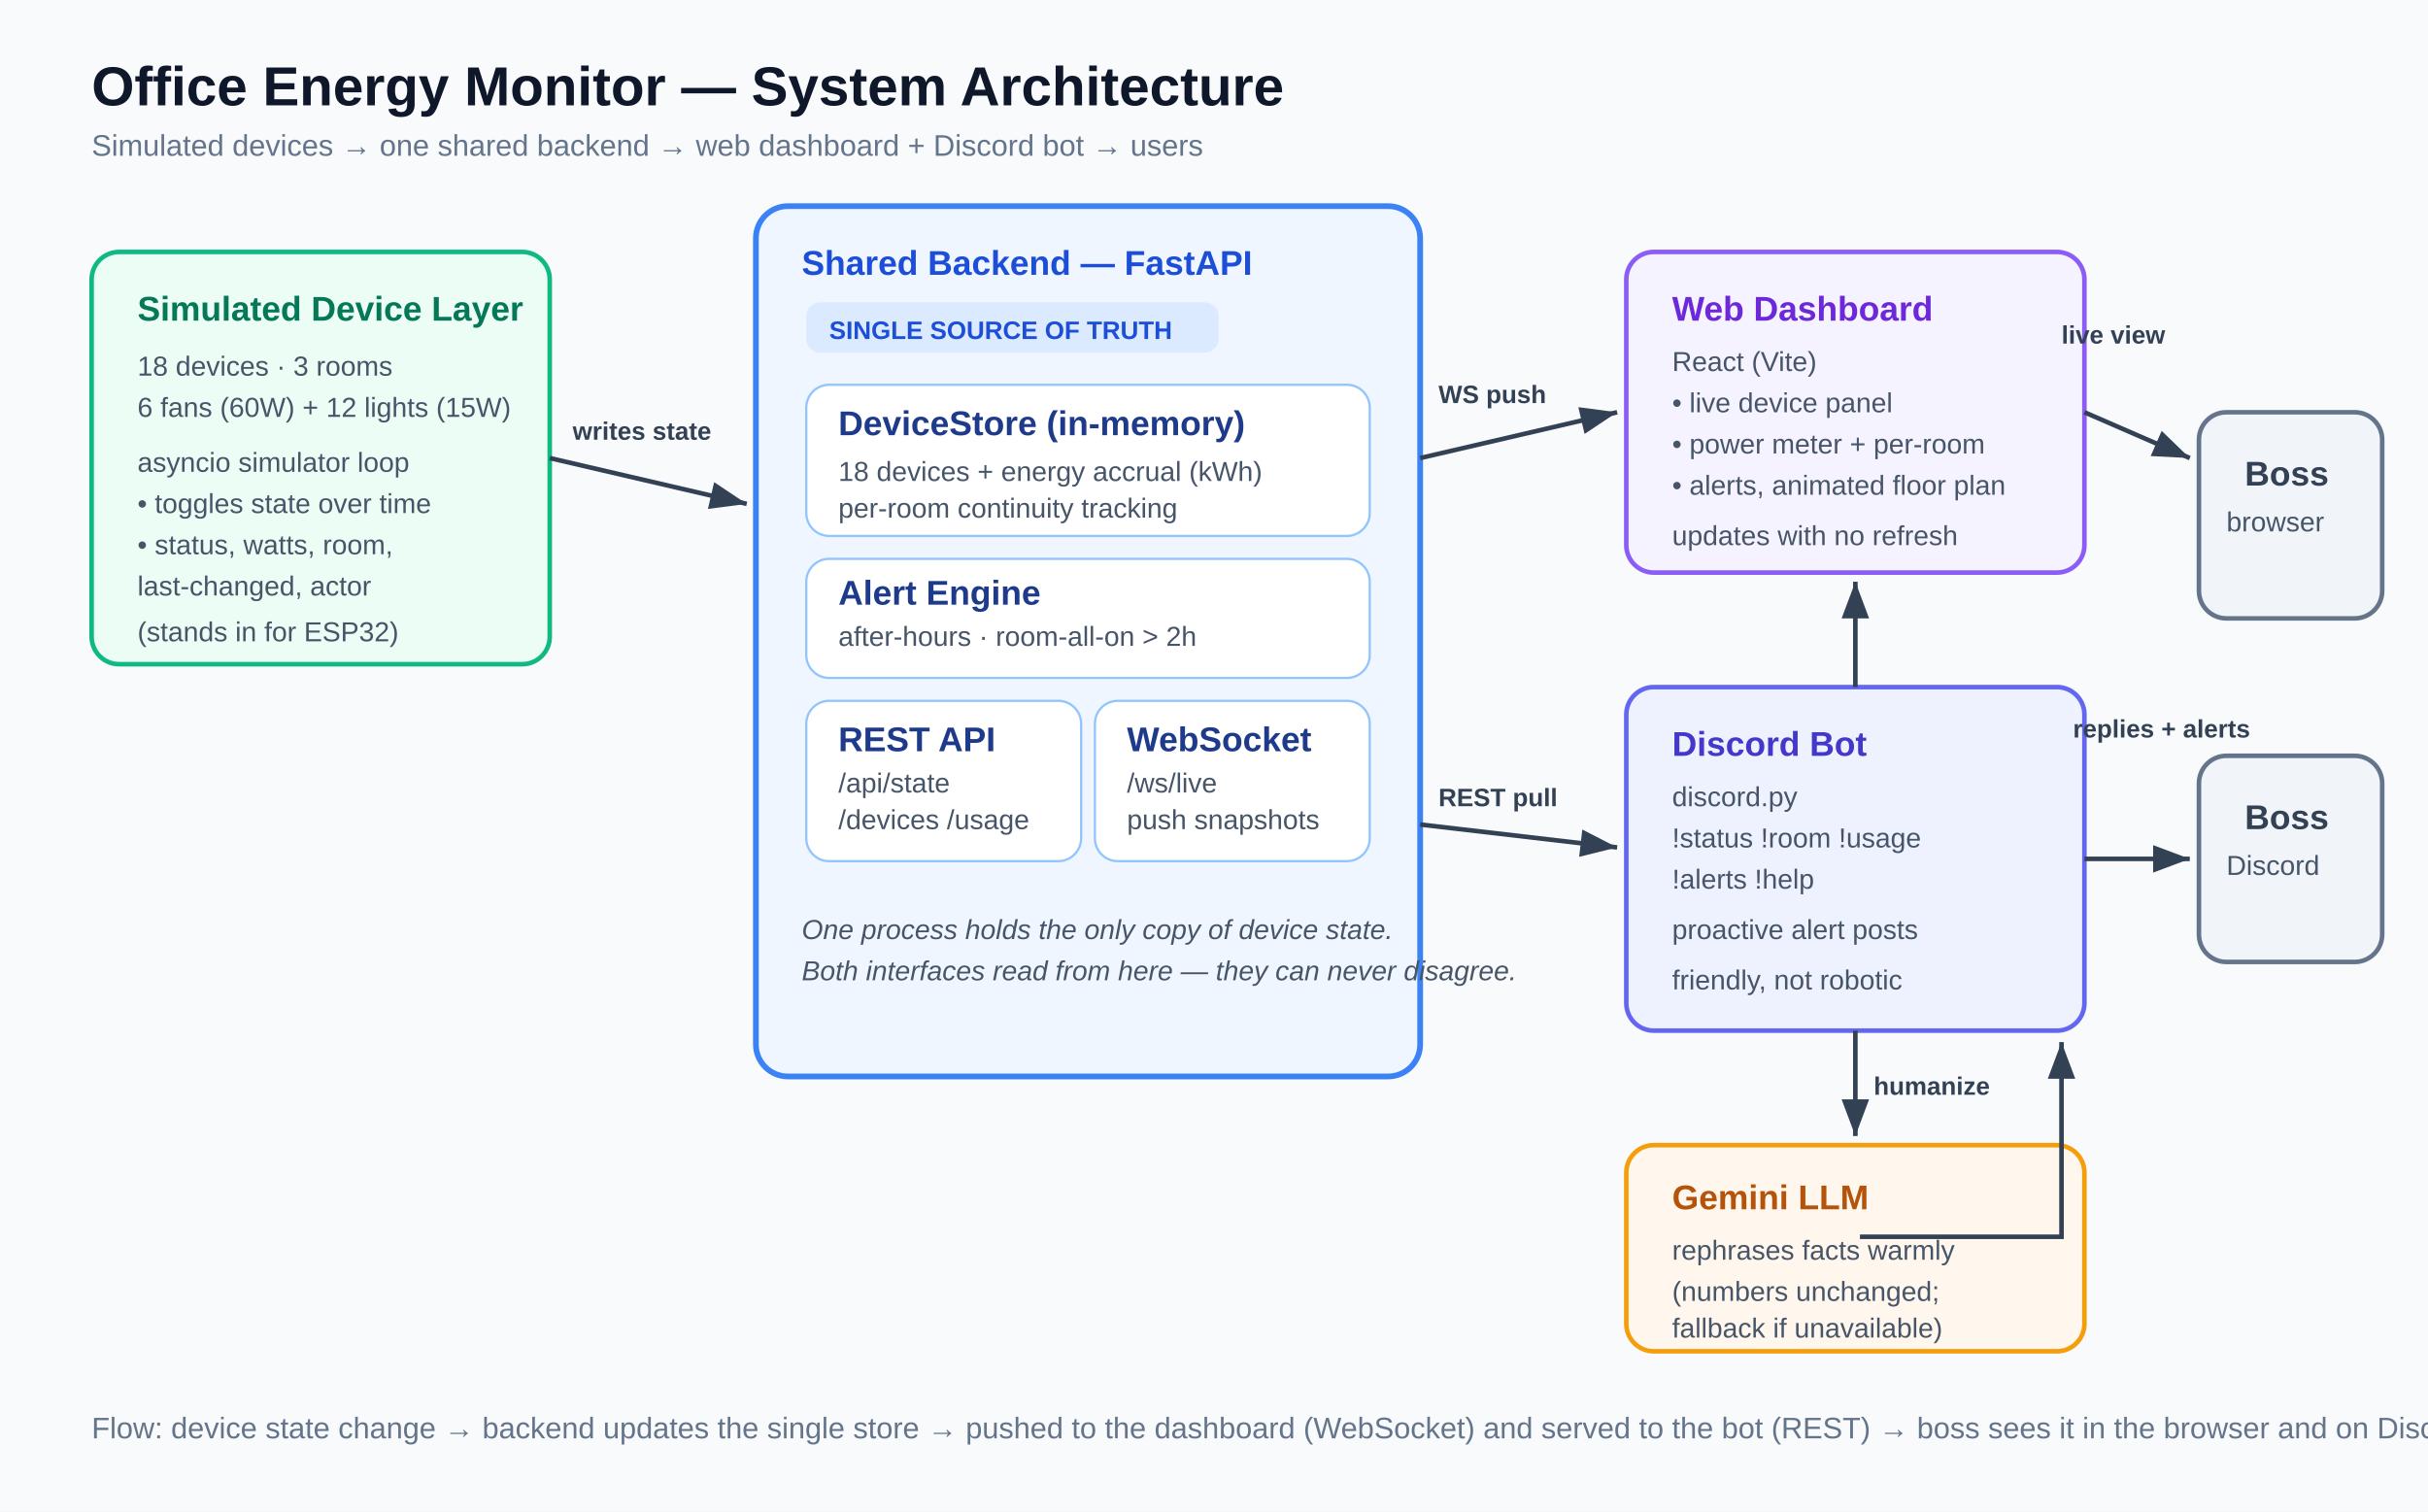
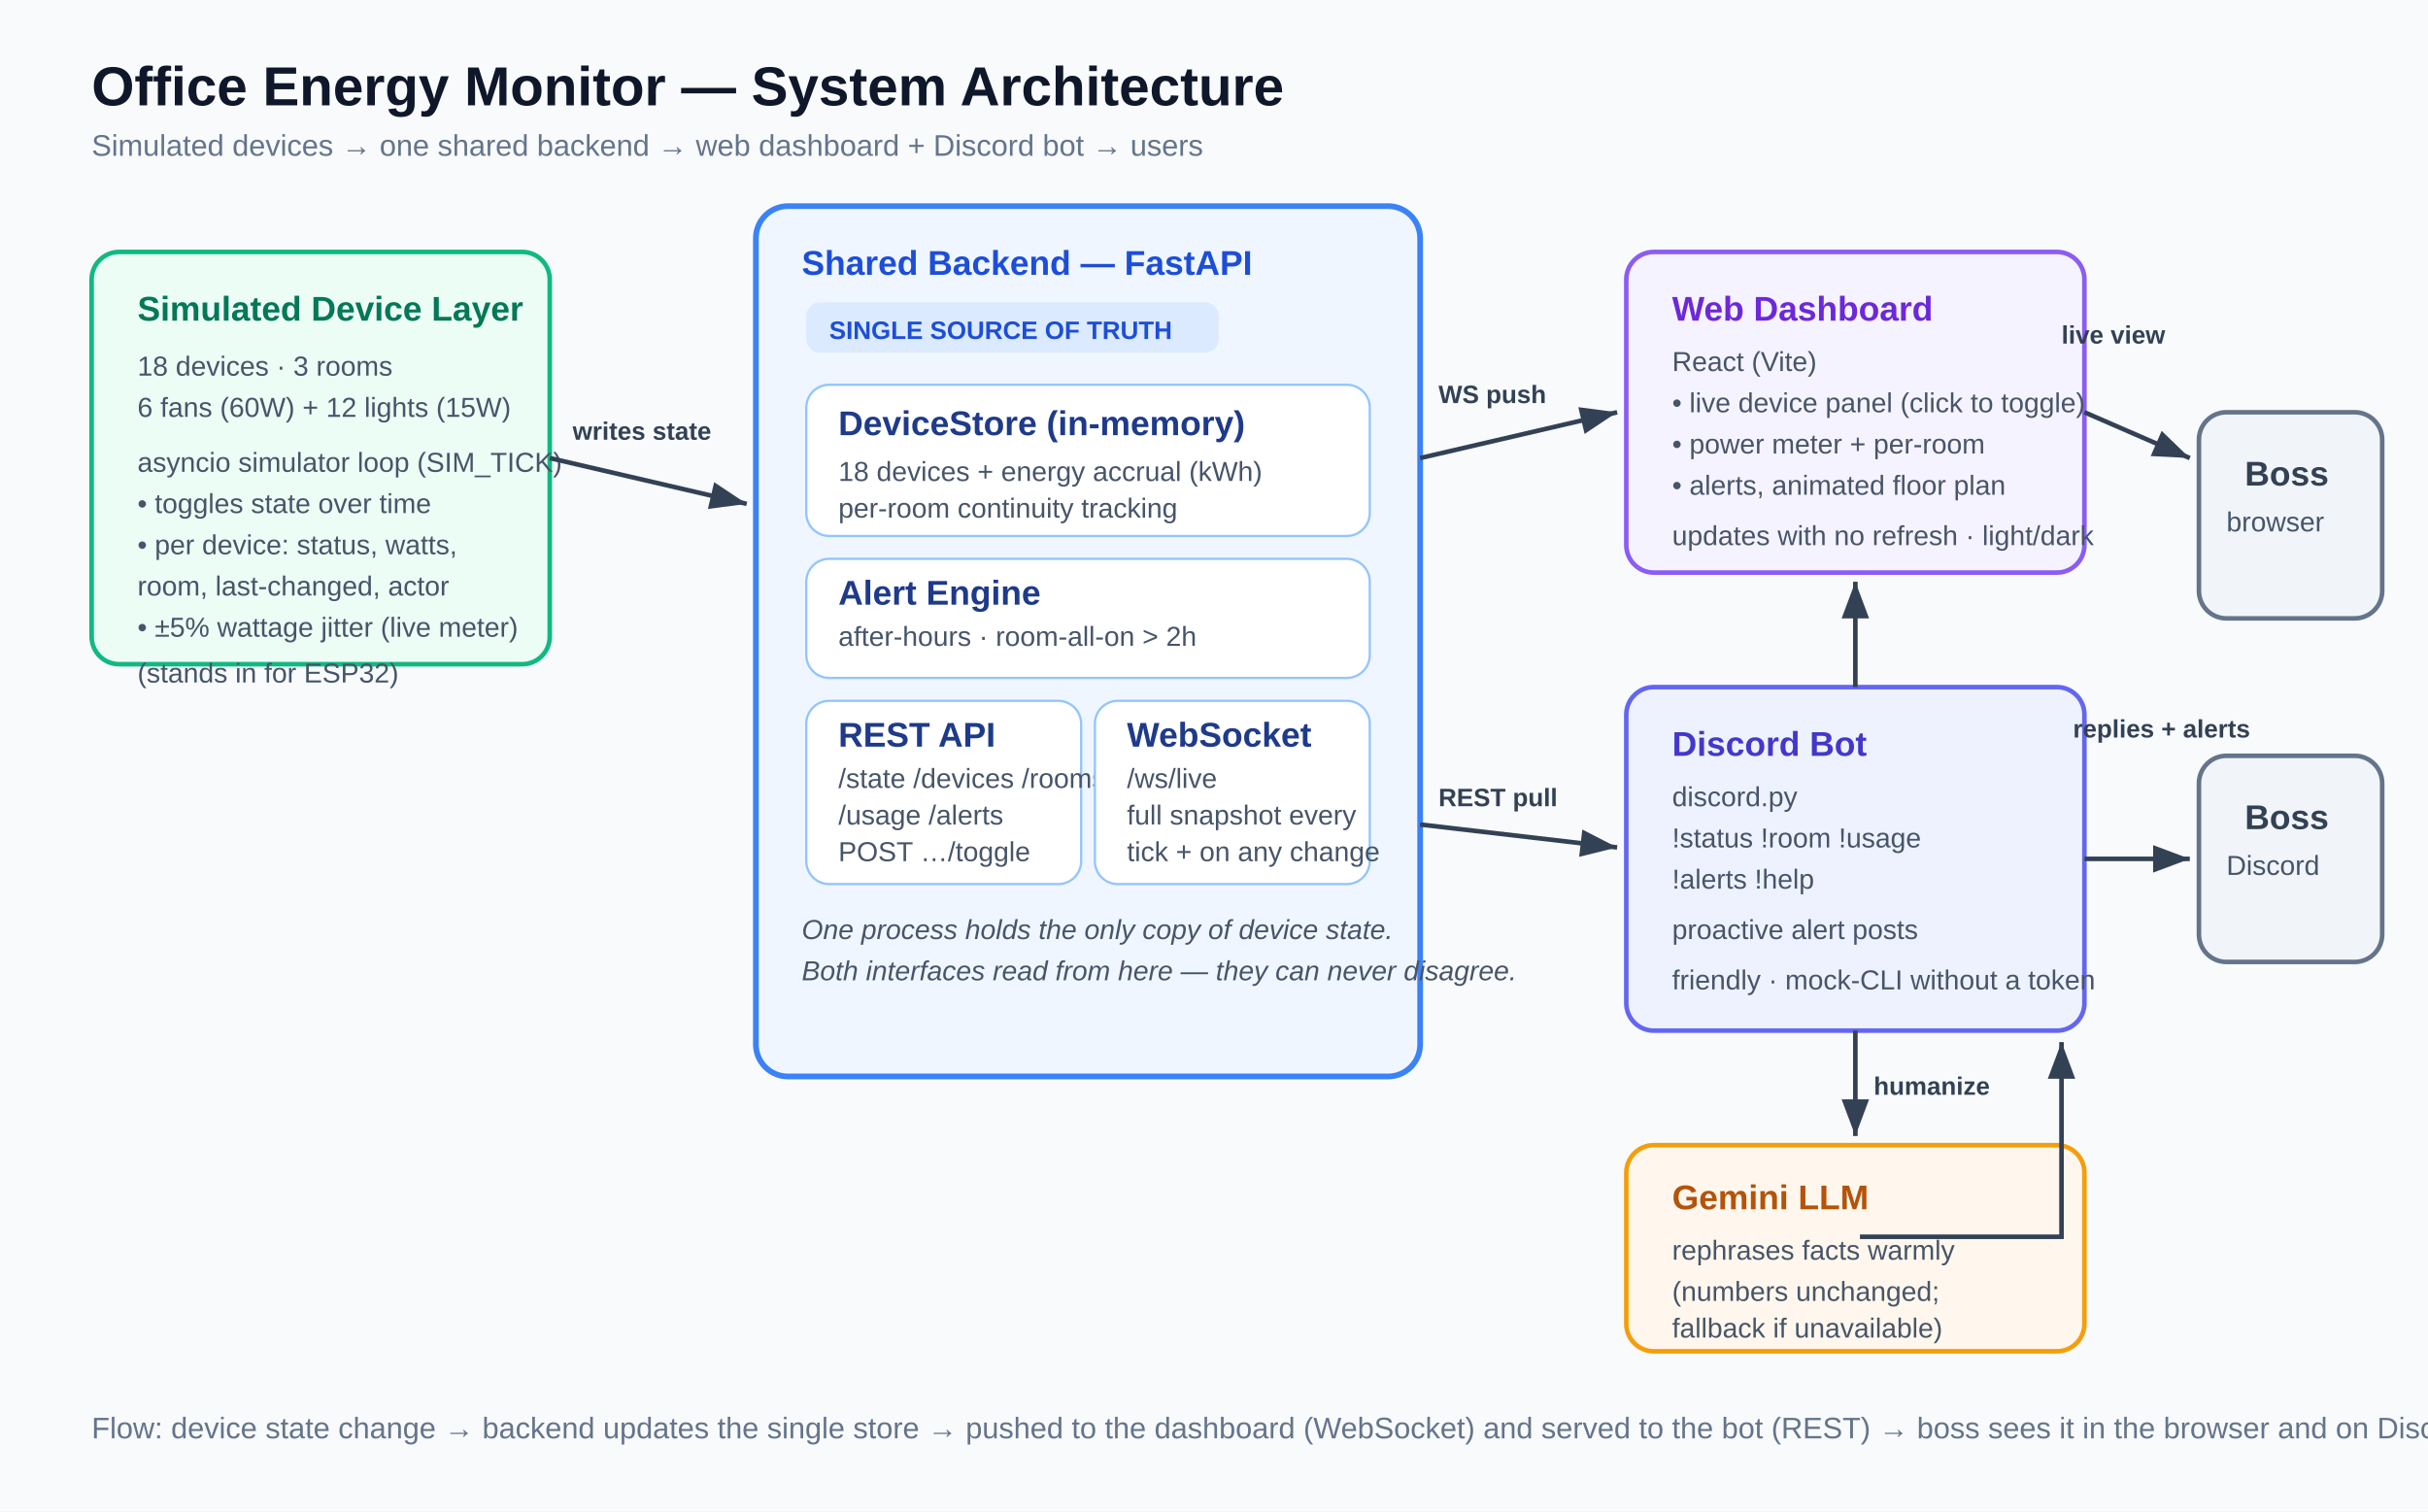
<svg xmlns="http://www.w3.org/2000/svg" viewBox="0 0 1060 660" font-family="'Segoe UI', Arial, sans-serif">
  <defs>
    <marker id="arrow" markerWidth="10" markerHeight="10" refX="8" refY="3" orient="auto" markerUnits="strokeWidth">
      <path d="M0,0 L8,3 L0,6 Z" fill="#334155" />
    </marker>
    <style>
      .title { font-size: 24px; font-weight: 700; fill: #0f172a; }
      .subtitle { font-size: 13px; fill: #64748b; }
      .box-title { font-size: 15px; font-weight: 700; }
      .box-text { font-size: 12px; fill: #475569; }
      .edge { stroke: #334155; stroke-width: 2; fill: none; marker-end: url(#arrow); }
      .edge-label { font-size: 11px; fill: #334155; font-weight: 600; }
      .badge { font-size: 11px; font-weight: 700; }
    </style>
  </defs>
  <rect width="1060" height="660" fill="#f8fafc" />
  <text x="40" y="46" class="title">Office Energy Monitor — System Architecture</text>
  <text x="40" y="68" class="subtitle">Simulated devices → one shared backend → web dashboard + Discord bot → users</text>
  <rect x="40" y="110" width="200" height="180" rx="12" fill="#ecfdf5" stroke="#10b981" stroke-width="2" />
  <text x="60" y="140" class="box-title" fill="#047857">Simulated Device Layer</text>
  <text x="60" y="164" class="box-text">18 devices · 3 rooms</text>
  <text x="60" y="182" class="box-text">6 fans (60W) + 12 lights (15W)</text>
-   <text x="60" y="206" class="box-text">asyncio simulator loop</text>
+   <text x="60" y="206" class="box-text">asyncio simulator loop (SIM_TICK)</text>
  <text x="60" y="224" class="box-text">• toggles state over time</text>
-   <text x="60" y="242" class="box-text">• status, watts, room,</text>
-   <text x="60" y="260" class="box-text">  last-changed, actor</text>
-   <text x="60" y="280" class="box-text" fill="#047857">(stands in for ESP32)</text>
+   <text x="60" y="242" class="box-text">• per device: status, watts,</text>
+   <text x="60" y="260" class="box-text">  room, last-changed, actor</text>
+   <text x="60" y="278" class="box-text">• ±5% wattage jitter (live meter)</text>
+   <text x="60" y="298" class="box-text" fill="#047857">(stands in for ESP32)</text>
  <rect x="330" y="90" width="290" height="380" rx="14" fill="#eff6ff" stroke="#3b82f6" stroke-width="2.5" />
  <text x="350" y="120" class="box-title" fill="#1d4ed8">Shared Backend — FastAPI</text>
  <rect x="352" y="132" width="180" height="22" rx="6" fill="#dbeafe" />
  <text x="362" y="148" class="badge" fill="#1d4ed8">SINGLE SOURCE OF TRUTH</text>
  <rect x="352" y="168" width="246" height="66" rx="10" fill="#ffffff" stroke="#93c5fd" />
  <text x="366" y="190" class="box-title" font-size="13" fill="#1e3a8a">DeviceStore (in-memory)</text>
  <text x="366" y="210" class="box-text">18 devices + energy accrual (kWh)</text>
  <text x="366" y="226" class="box-text">per-room continuity tracking</text>
  <rect x="352" y="244" width="246" height="52" rx="10" fill="#ffffff" stroke="#93c5fd" />
  <text x="366" y="264" class="box-title" font-size="13" fill="#1e3a8a">Alert Engine</text>
  <text x="366" y="282" class="box-text">after-hours · room-all-on &gt; 2h</text>
-   <rect x="352" y="306" width="120" height="70" rx="10" fill="#ffffff" stroke="#93c5fd" />
-   <text x="366" y="328" class="box-title" font-size="13" fill="#1e3a8a">REST API</text>
-   <text x="366" y="346" class="box-text">/api/state</text>
-   <text x="366" y="362" class="box-text">/devices /usage</text>
-   <rect x="478" y="306" width="120" height="70" rx="10" fill="#ffffff" stroke="#93c5fd" />
-   <text x="492" y="328" class="box-title" font-size="13" fill="#1e3a8a">WebSocket</text>
-   <text x="492" y="346" class="box-text">/ws/live</text>
-   <text x="492" y="362" class="box-text">push snapshots</text>
+   <rect x="352" y="306" width="120" height="80" rx="10" fill="#ffffff" stroke="#93c5fd" />
+   <text x="366" y="326" class="box-title" font-size="13" fill="#1e3a8a">REST API</text>
+   <text x="366" y="344" class="box-text">/state /devices /rooms</text>
+   <text x="366" y="360" class="box-text">/usage /alerts</text>
+   <text x="366" y="376" class="box-text">POST …/toggle</text>
+   <rect x="478" y="306" width="120" height="80" rx="10" fill="#ffffff" stroke="#93c5fd" />
+   <text x="492" y="326" class="box-title" font-size="13" fill="#1e3a8a">WebSocket</text>
+   <text x="492" y="344" class="box-text">/ws/live</text>
+   <text x="492" y="360" class="box-text">full snapshot every</text>
+   <text x="492" y="376" class="box-text">tick + on any change</text>
  <text x="350" y="410" class="box-text" font-style="italic">One process holds the only copy of device state.</text>
  <text x="350" y="428" class="box-text" font-style="italic">Both interfaces read from here — they can never disagree.</text>
  <rect x="710" y="110" width="200" height="140" rx="12" fill="#f5f3ff" stroke="#8b5cf6" stroke-width="2" />
  <text x="730" y="140" class="box-title" fill="#6d28d9">Web Dashboard</text>
  <text x="730" y="162" class="box-text">React (Vite)</text>
-   <text x="730" y="180" class="box-text">• live device panel</text>
+   <text x="730" y="180" class="box-text">• live device panel (click to toggle)</text>
  <text x="730" y="198" class="box-text">• power meter + per-room</text>
  <text x="730" y="216" class="box-text">• alerts, animated floor plan</text>
-   <text x="730" y="238" class="box-text" fill="#6d28d9">updates with no refresh</text>
+   <text x="730" y="238" class="box-text" fill="#6d28d9">updates with no refresh · light/dark</text>
  <rect x="710" y="300" width="200" height="150" rx="12" fill="#eef2ff" stroke="#6366f1" stroke-width="2" />
  <text x="730" y="330" class="box-title" fill="#4338ca">Discord Bot</text>
  <text x="730" y="352" class="box-text">discord.py</text>
  <text x="730" y="370" class="box-text">!status !room !usage</text>
  <text x="730" y="388" class="box-text">!alerts !help</text>
  <text x="730" y="410" class="box-text">proactive alert posts</text>
-   <text x="730" y="432" class="box-text" fill="#4338ca">friendly, not robotic</text>
+   <text x="730" y="432" class="box-text" fill="#4338ca">friendly · mock-CLI without a token</text>
  <rect x="710" y="500" width="200" height="90" rx="12" fill="#fff7ed" stroke="#f59e0b" stroke-width="2" />
  <text x="730" y="528" class="box-title" fill="#b45309">Gemini LLM</text>
  <text x="730" y="550" class="box-text">rephrases facts warmly</text>
  <text x="730" y="568" class="box-text">(numbers unchanged;</text>
  <text x="730" y="584" class="box-text"> fallback if unavailable)</text>
  <rect x="960" y="180" width="80" height="90" rx="12" fill="#f1f5f9" stroke="#64748b" stroke-width="2" />
  <text x="980" y="212" class="box-title" font-size="13" fill="#334155">Boss</text>
  <text x="972" y="232" class="box-text">browser</text>
  <rect x="960" y="330" width="80" height="90" rx="12" fill="#f1f5f9" stroke="#64748b" stroke-width="2" />
  <text x="980" y="362" class="box-title" font-size="13" fill="#334155">Boss</text>
  <text x="972" y="382" class="box-text">Discord</text>
  <path class="edge" d="M240,200 L326,220" />
  <text x="250" y="192" class="edge-label">writes state</text>
  <path class="edge" d="M620,200 L706,180" />
  <text x="628" y="176" class="edge-label">WS push</text>
  <path class="edge" d="M620,360 L706,370" />
  <text x="628" y="352" class="edge-label">REST pull</text>
  <path class="edge" d="M810,300 L810,254" />
  <path class="edge" d="M810,450 L810,496" />
  <text x="818" y="478" class="edge-label">humanize</text>
  <path class="edge" d="M812,540 L900,540 L900,455" fill="none" />
  <path class="edge" d="M910,180 L956,200" />
  <text x="900" y="150" class="edge-label">live view</text>
  <path class="edge" d="M910,375 L956,375" />
  <text x="905" y="322" class="edge-label">replies + alerts</text>
  <text x="40" y="628" class="subtitle">Flow: device state change → backend updates the single store → pushed to the dashboard (WebSocket) and served to the bot (REST) → boss sees it in the browser and on Discord.</text>
</svg>
